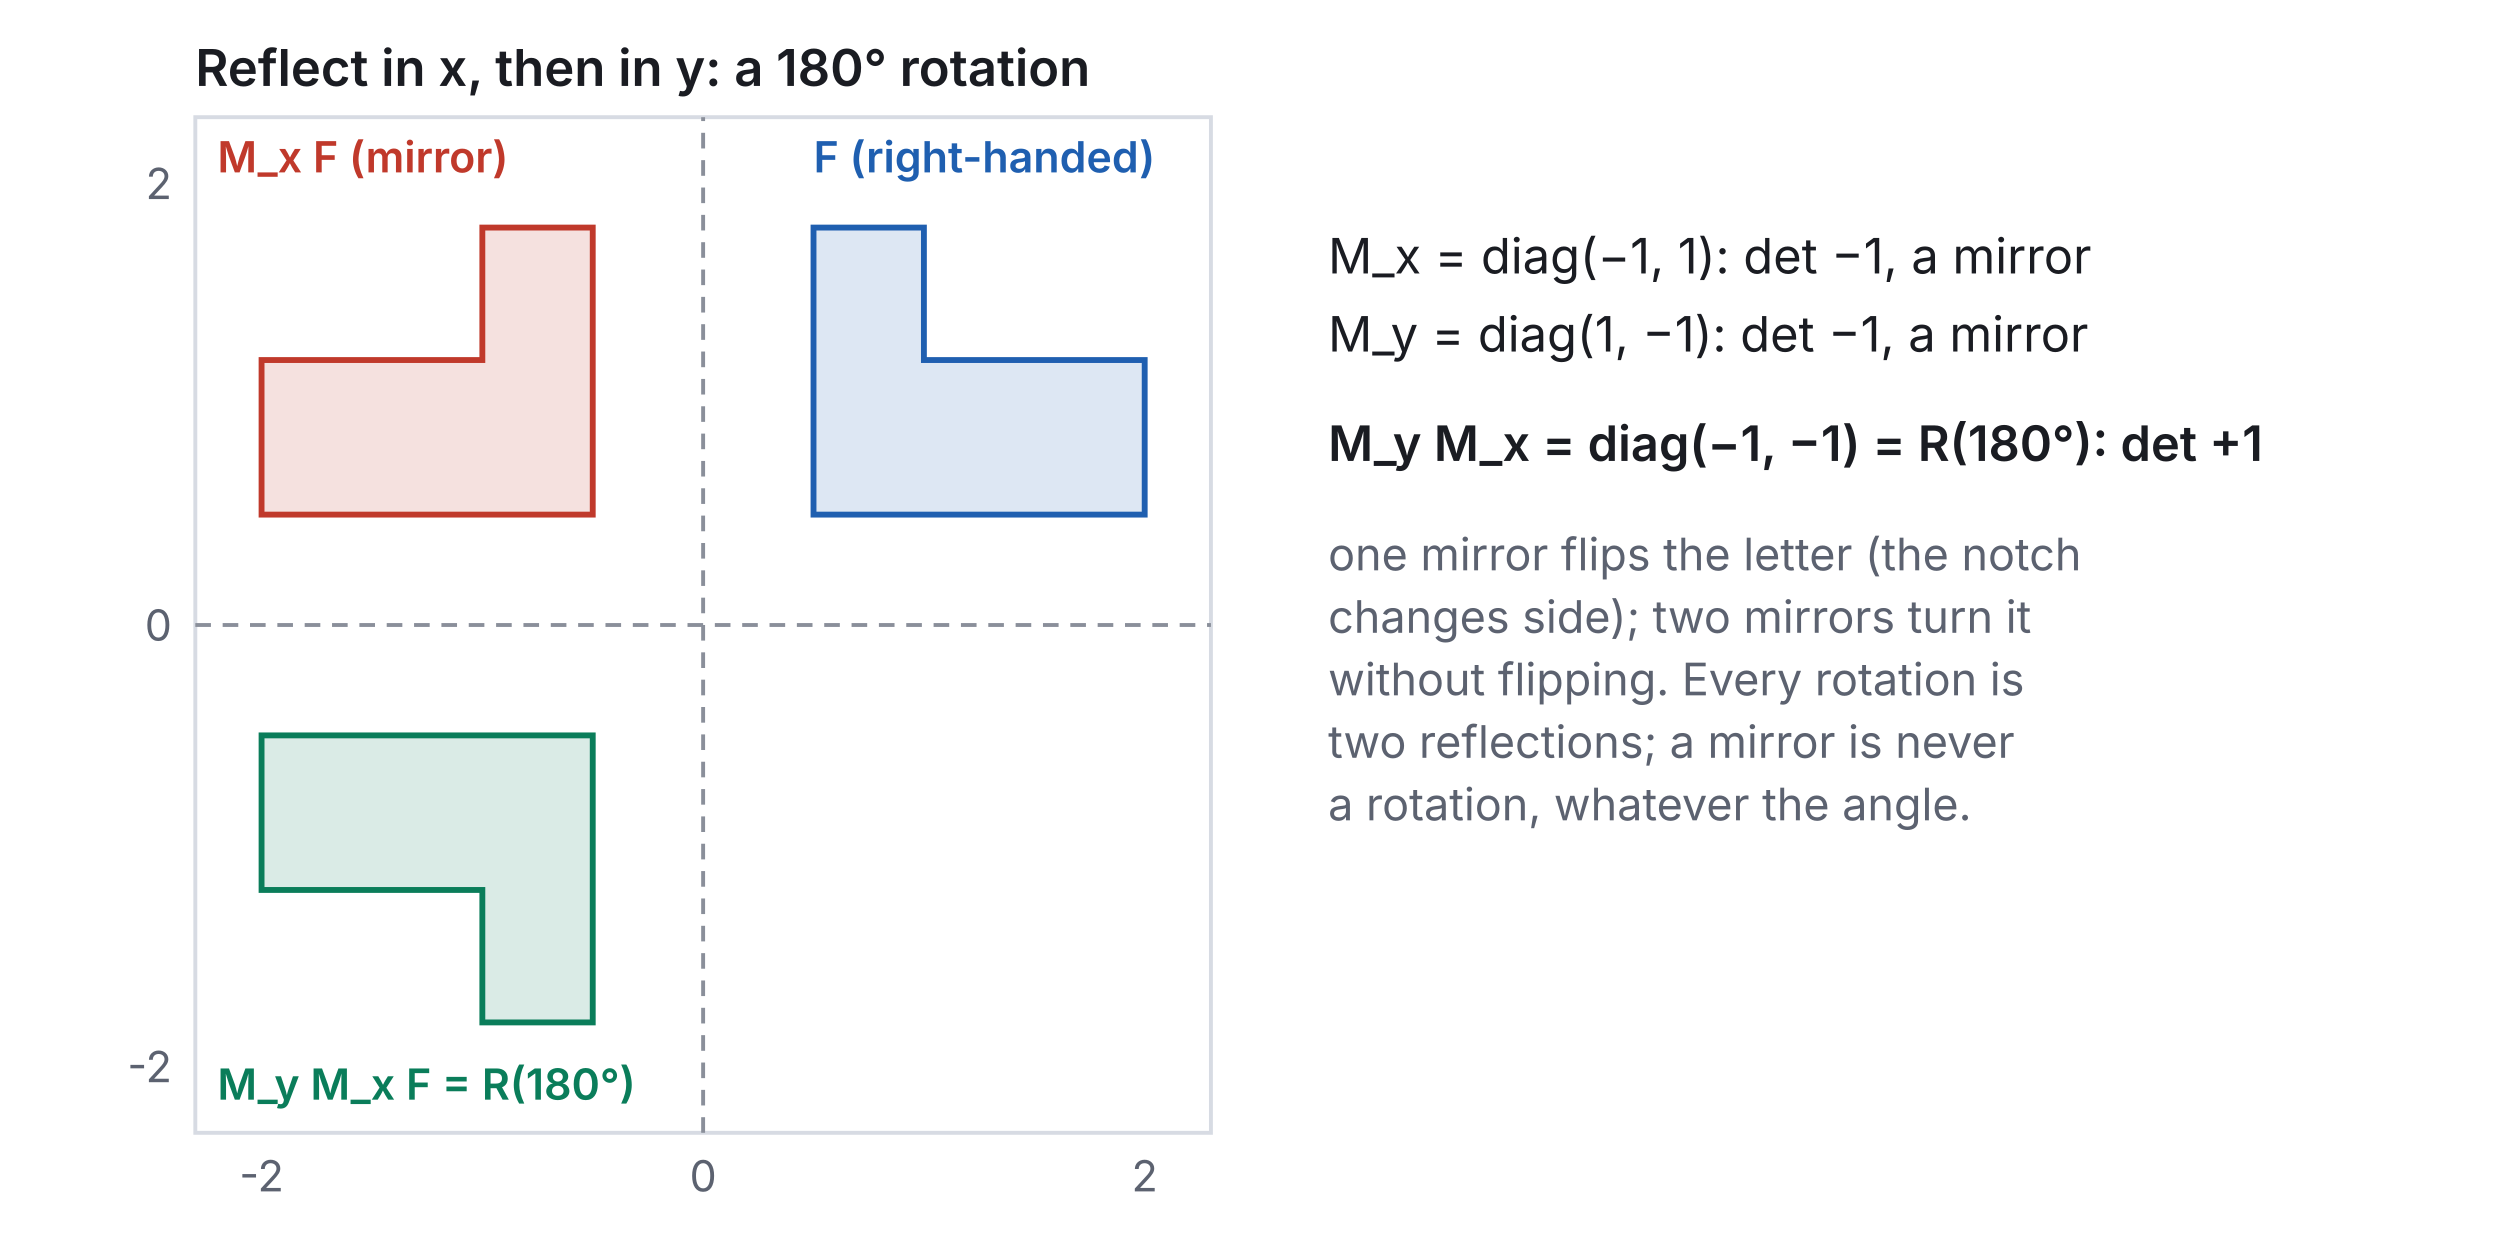
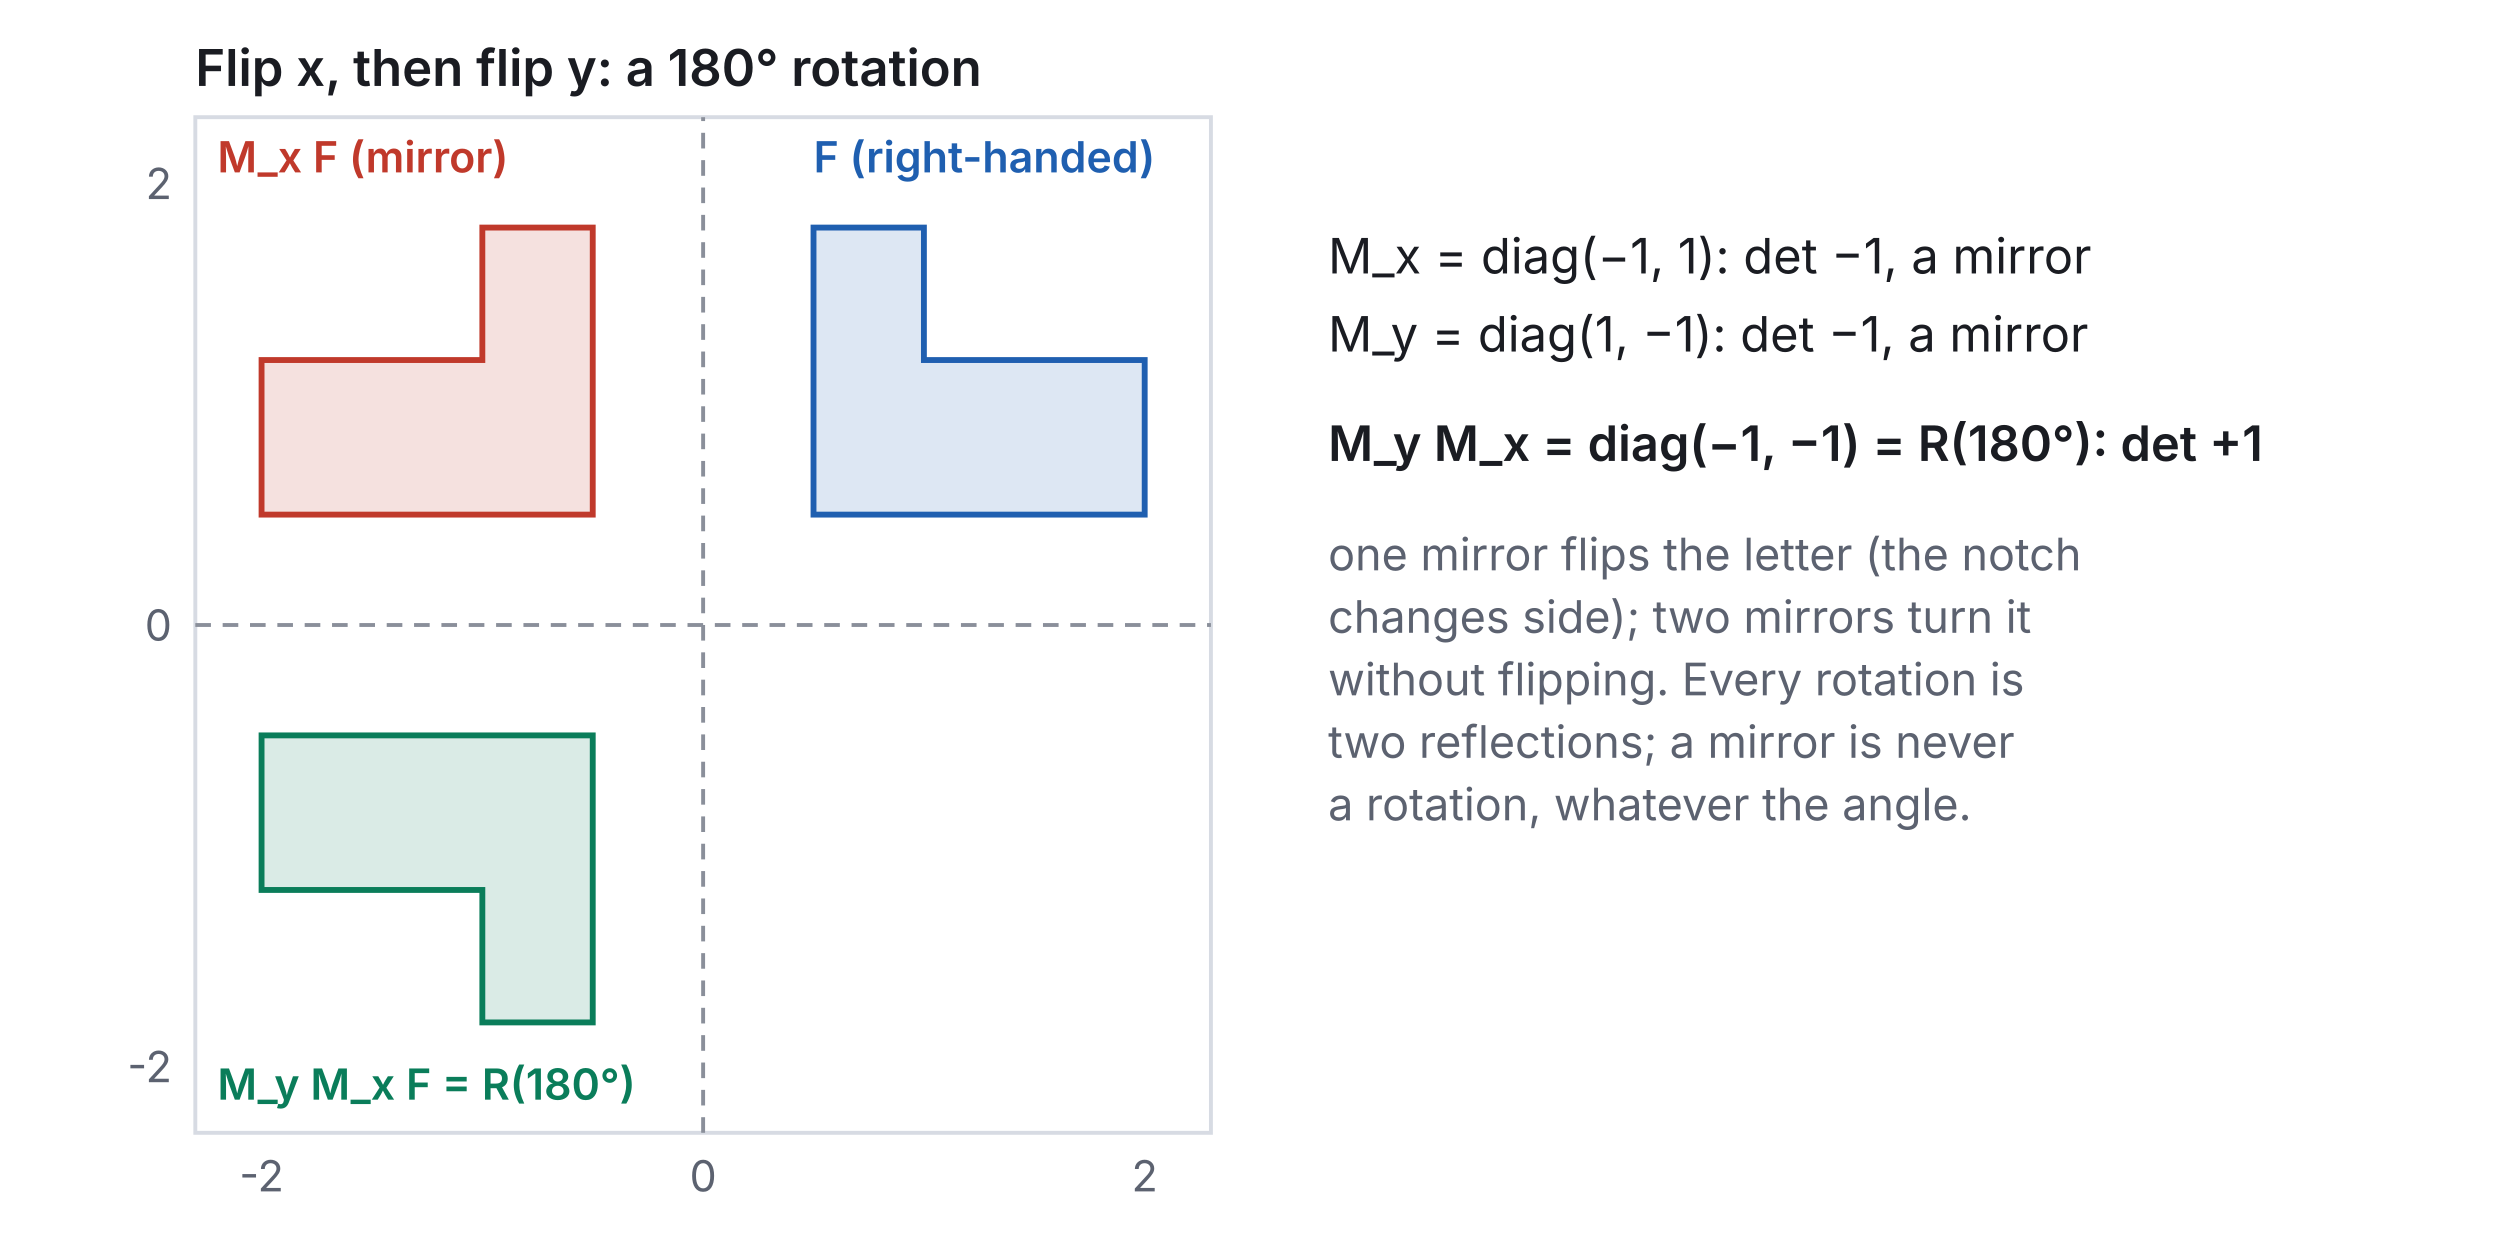
<svg xmlns="http://www.w3.org/2000/svg" viewBox="0 0 640 320" width="640" height="320" font-family="system-ui, -apple-system, Segoe UI, sans-serif" font-size="12" fill="#1a1c22">
  <rect width="640" height="320" fill="#ffffff" />
  <rect x="50" y="30" width="260" height="260" fill="none" stroke="#d7dbe3" />
  <text x="66.96" y="305" text-anchor="middle" fill="#5c6270" font-size="11">-2</text>
  <text x="180" y="305" text-anchor="middle" fill="#5c6270" font-size="11">0</text>
  <text x="293.04" y="305" text-anchor="middle" fill="#5c6270" font-size="11">2</text>
  <text x="44" y="277.04" text-anchor="end" fill="#5c6270" font-size="11">-2</text>
  <text x="44" y="164" text-anchor="end" fill="#5c6270" font-size="11">0</text>
  <text x="44" y="50.96" text-anchor="end" fill="#5c6270" font-size="11">2</text>
-   <text x="50" y="22" font-weight="600" font-size="13">Reflect in x, then in y: a 180° rotation</text>
+   <text x="50" y="22" font-weight="600" font-size="13">Flip x, then flip y: a 180° rotation</text>
  <polygon points="208.26,131.74 293.04,131.74 293.04,92.17 236.52,92.17 236.52,58.26 208.26,58.26" fill="#1f5fb0" fill-opacity="0.15" stroke="#1f5fb0" stroke-width="1.5" />
  <text x="208.26" y="44.13" font-size="11" fill="#1f5fb0" font-weight="600">F (right-handed)</text>
  <polygon points="151.74,131.74 66.96,131.74 66.96,92.17 123.48,92.17 123.48,58.26 151.74,58.26" fill="#c0392b" fill-opacity="0.15" stroke="#c0392b" stroke-width="1.5" />
  <text x="55.65" y="44.13" font-size="11" fill="#c0392b" font-weight="600">M_x F (mirror)</text>
  <polygon points="151.74,188.26 66.96,188.26 66.96,227.83 123.48,227.83 123.48,261.74 151.74,261.74" fill="#0a7d5a" fill-opacity="0.15" stroke="#0a7d5a" stroke-width="1.5" />
  <text x="55.65" y="281.52" font-size="11" fill="#0a7d5a" font-weight="600">M_y M_x F = R(180°)</text>
  <polyline fill="none" stroke="#8a8f9a" stroke-linejoin="round" stroke-dasharray="4 3" stroke-width="1" points="180,290 180,30" />
  <polyline fill="none" stroke="#8a8f9a" stroke-linejoin="round" stroke-dasharray="4 3" stroke-width="1" points="50,160 310,160" />
  <text x="340" y="70" font-size="12.5">M_x = diag(−1, 1): det −1, a mirror</text>
  <text x="340" y="90" font-size="12.5">M_y = diag(1, −1): det −1, a mirror</text>
  <text x="340" y="118" font-size="12.5" font-weight="600">M_y M_x = diag(−1, −1) = R(180°): det +1</text>
  <text x="340" y="146" font-size="11.5" fill="#5c6270">one mirror flips the letter (the notch</text>
  <text x="340" y="162" font-size="11.5" fill="#5c6270">changes side); two mirrors turn it</text>
  <text x="340" y="178" font-size="11.5" fill="#5c6270">without flipping. Every rotation is</text>
  <text x="340" y="194" font-size="11.5" fill="#5c6270">two reflections; a mirror is never</text>
  <text x="340" y="210" font-size="11.5" fill="#5c6270">a rotation, whatever the angle.</text>
</svg>
